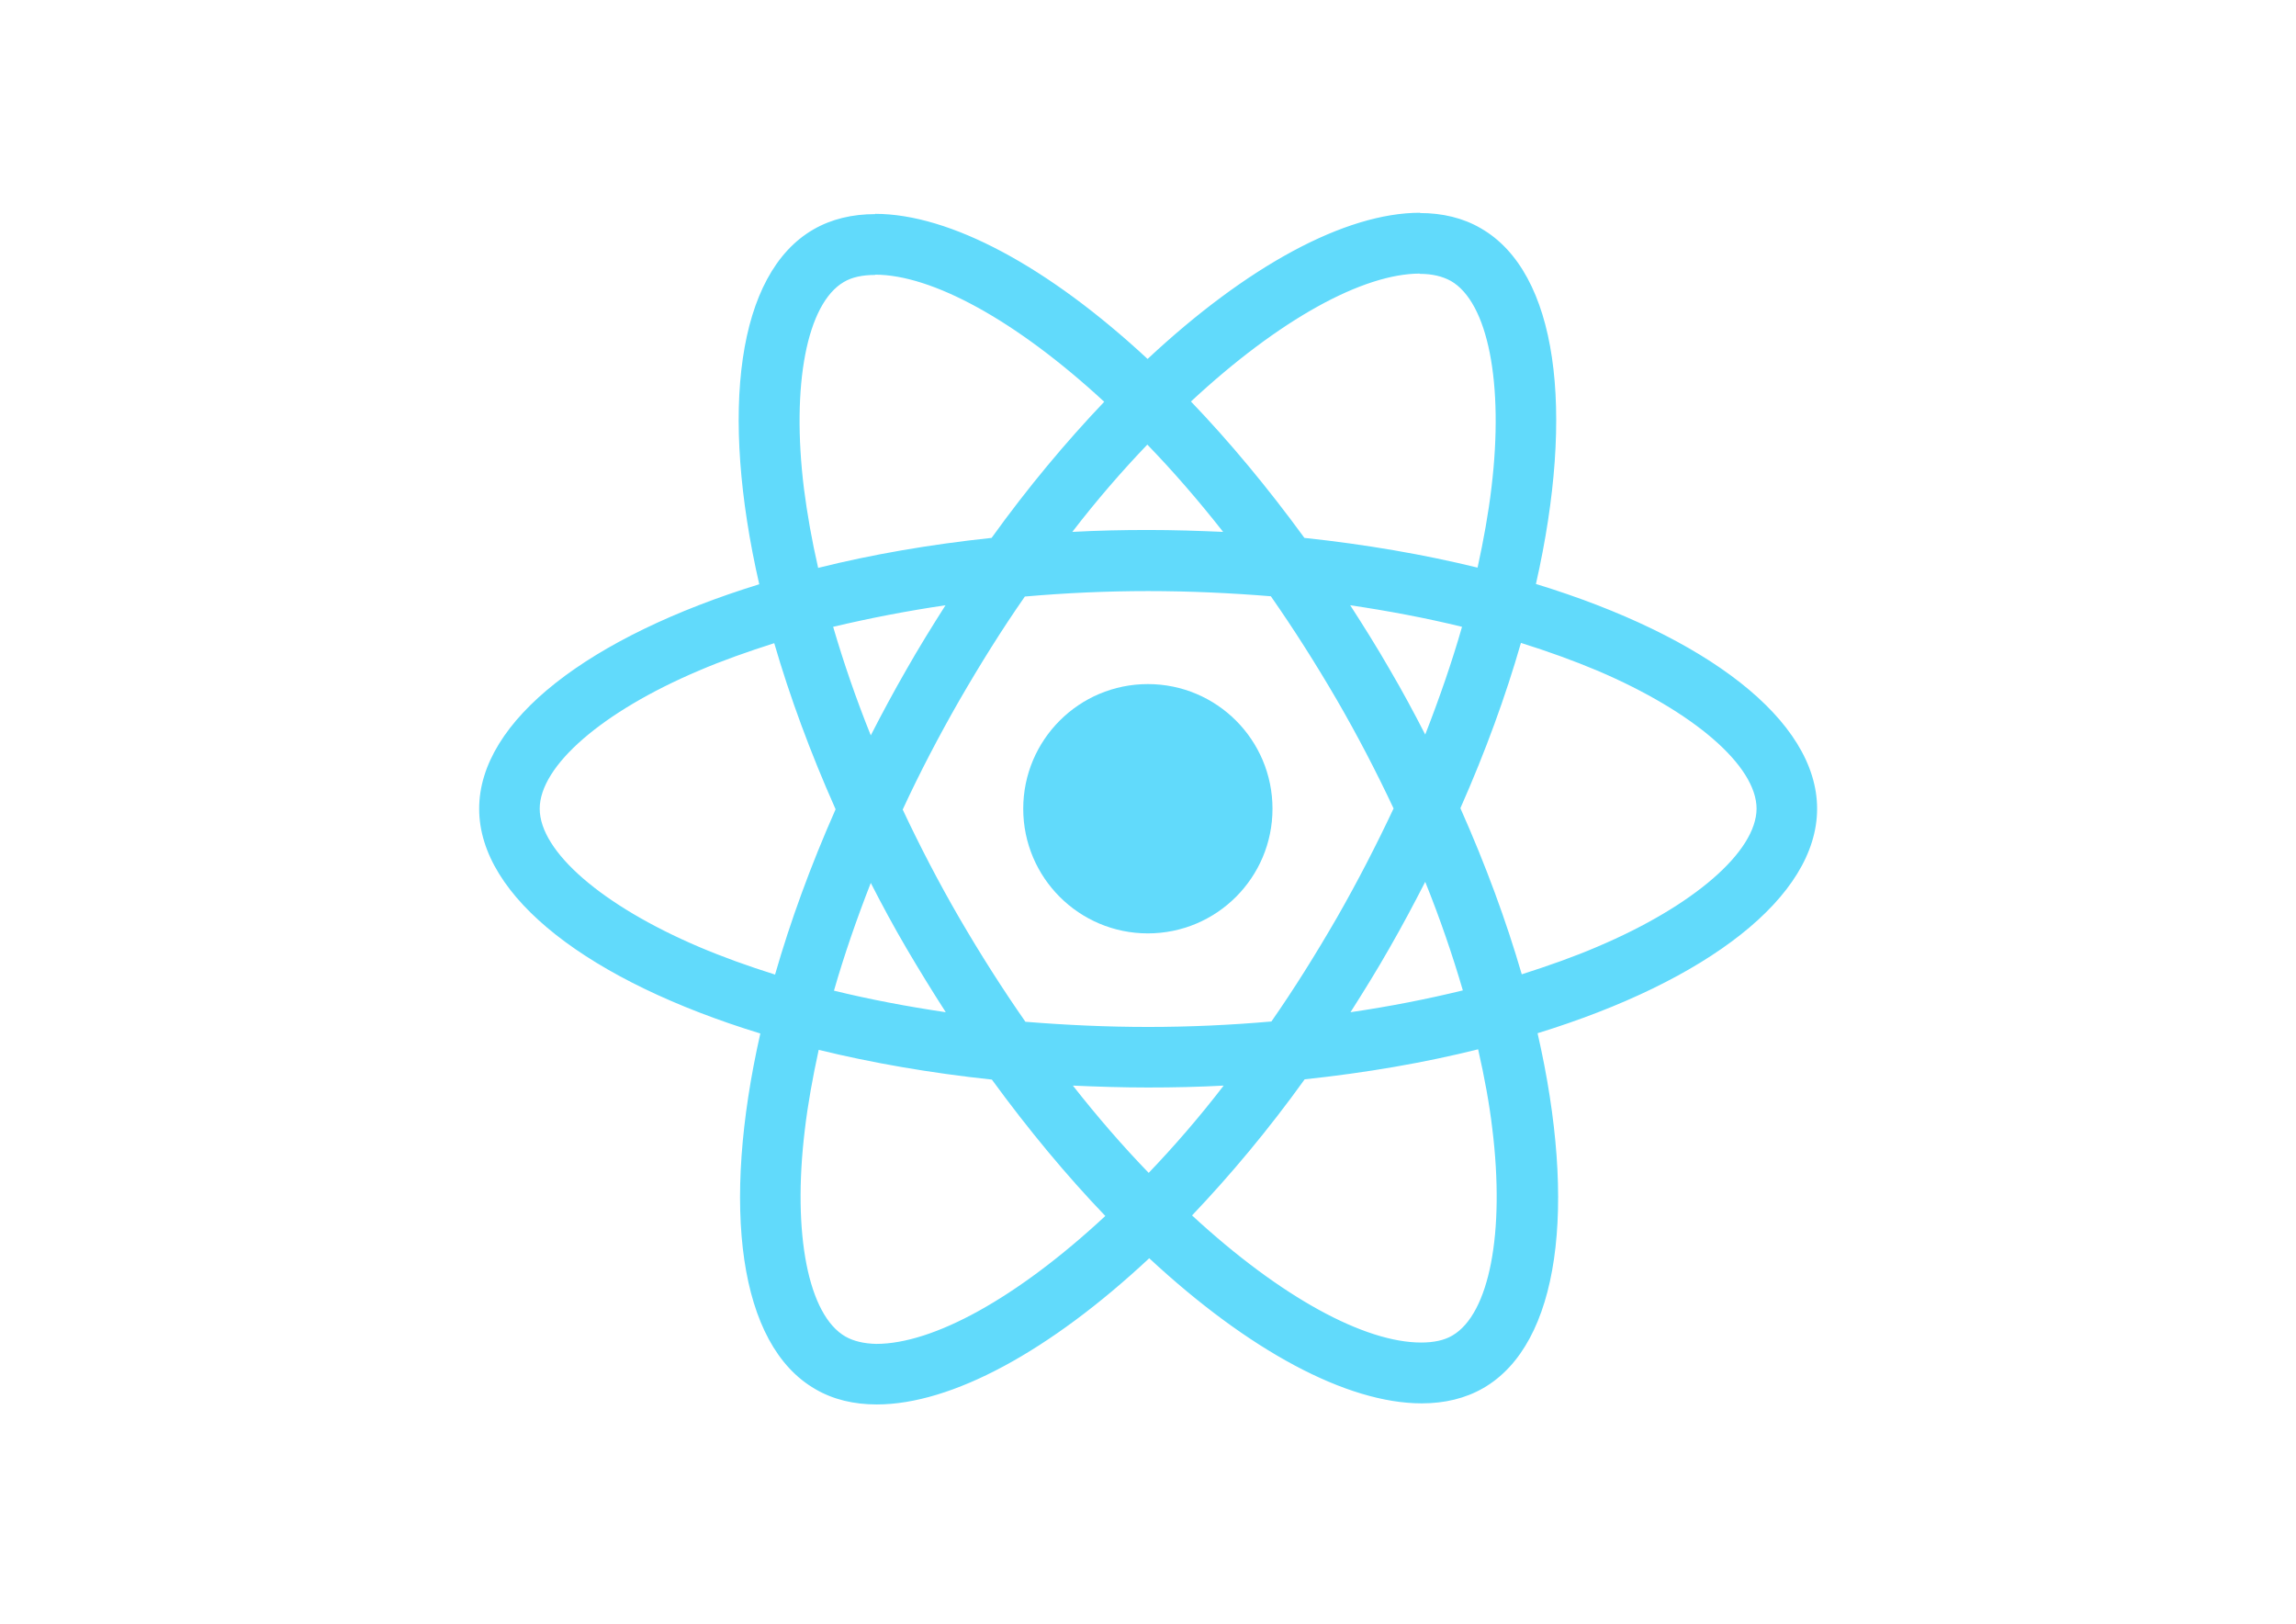
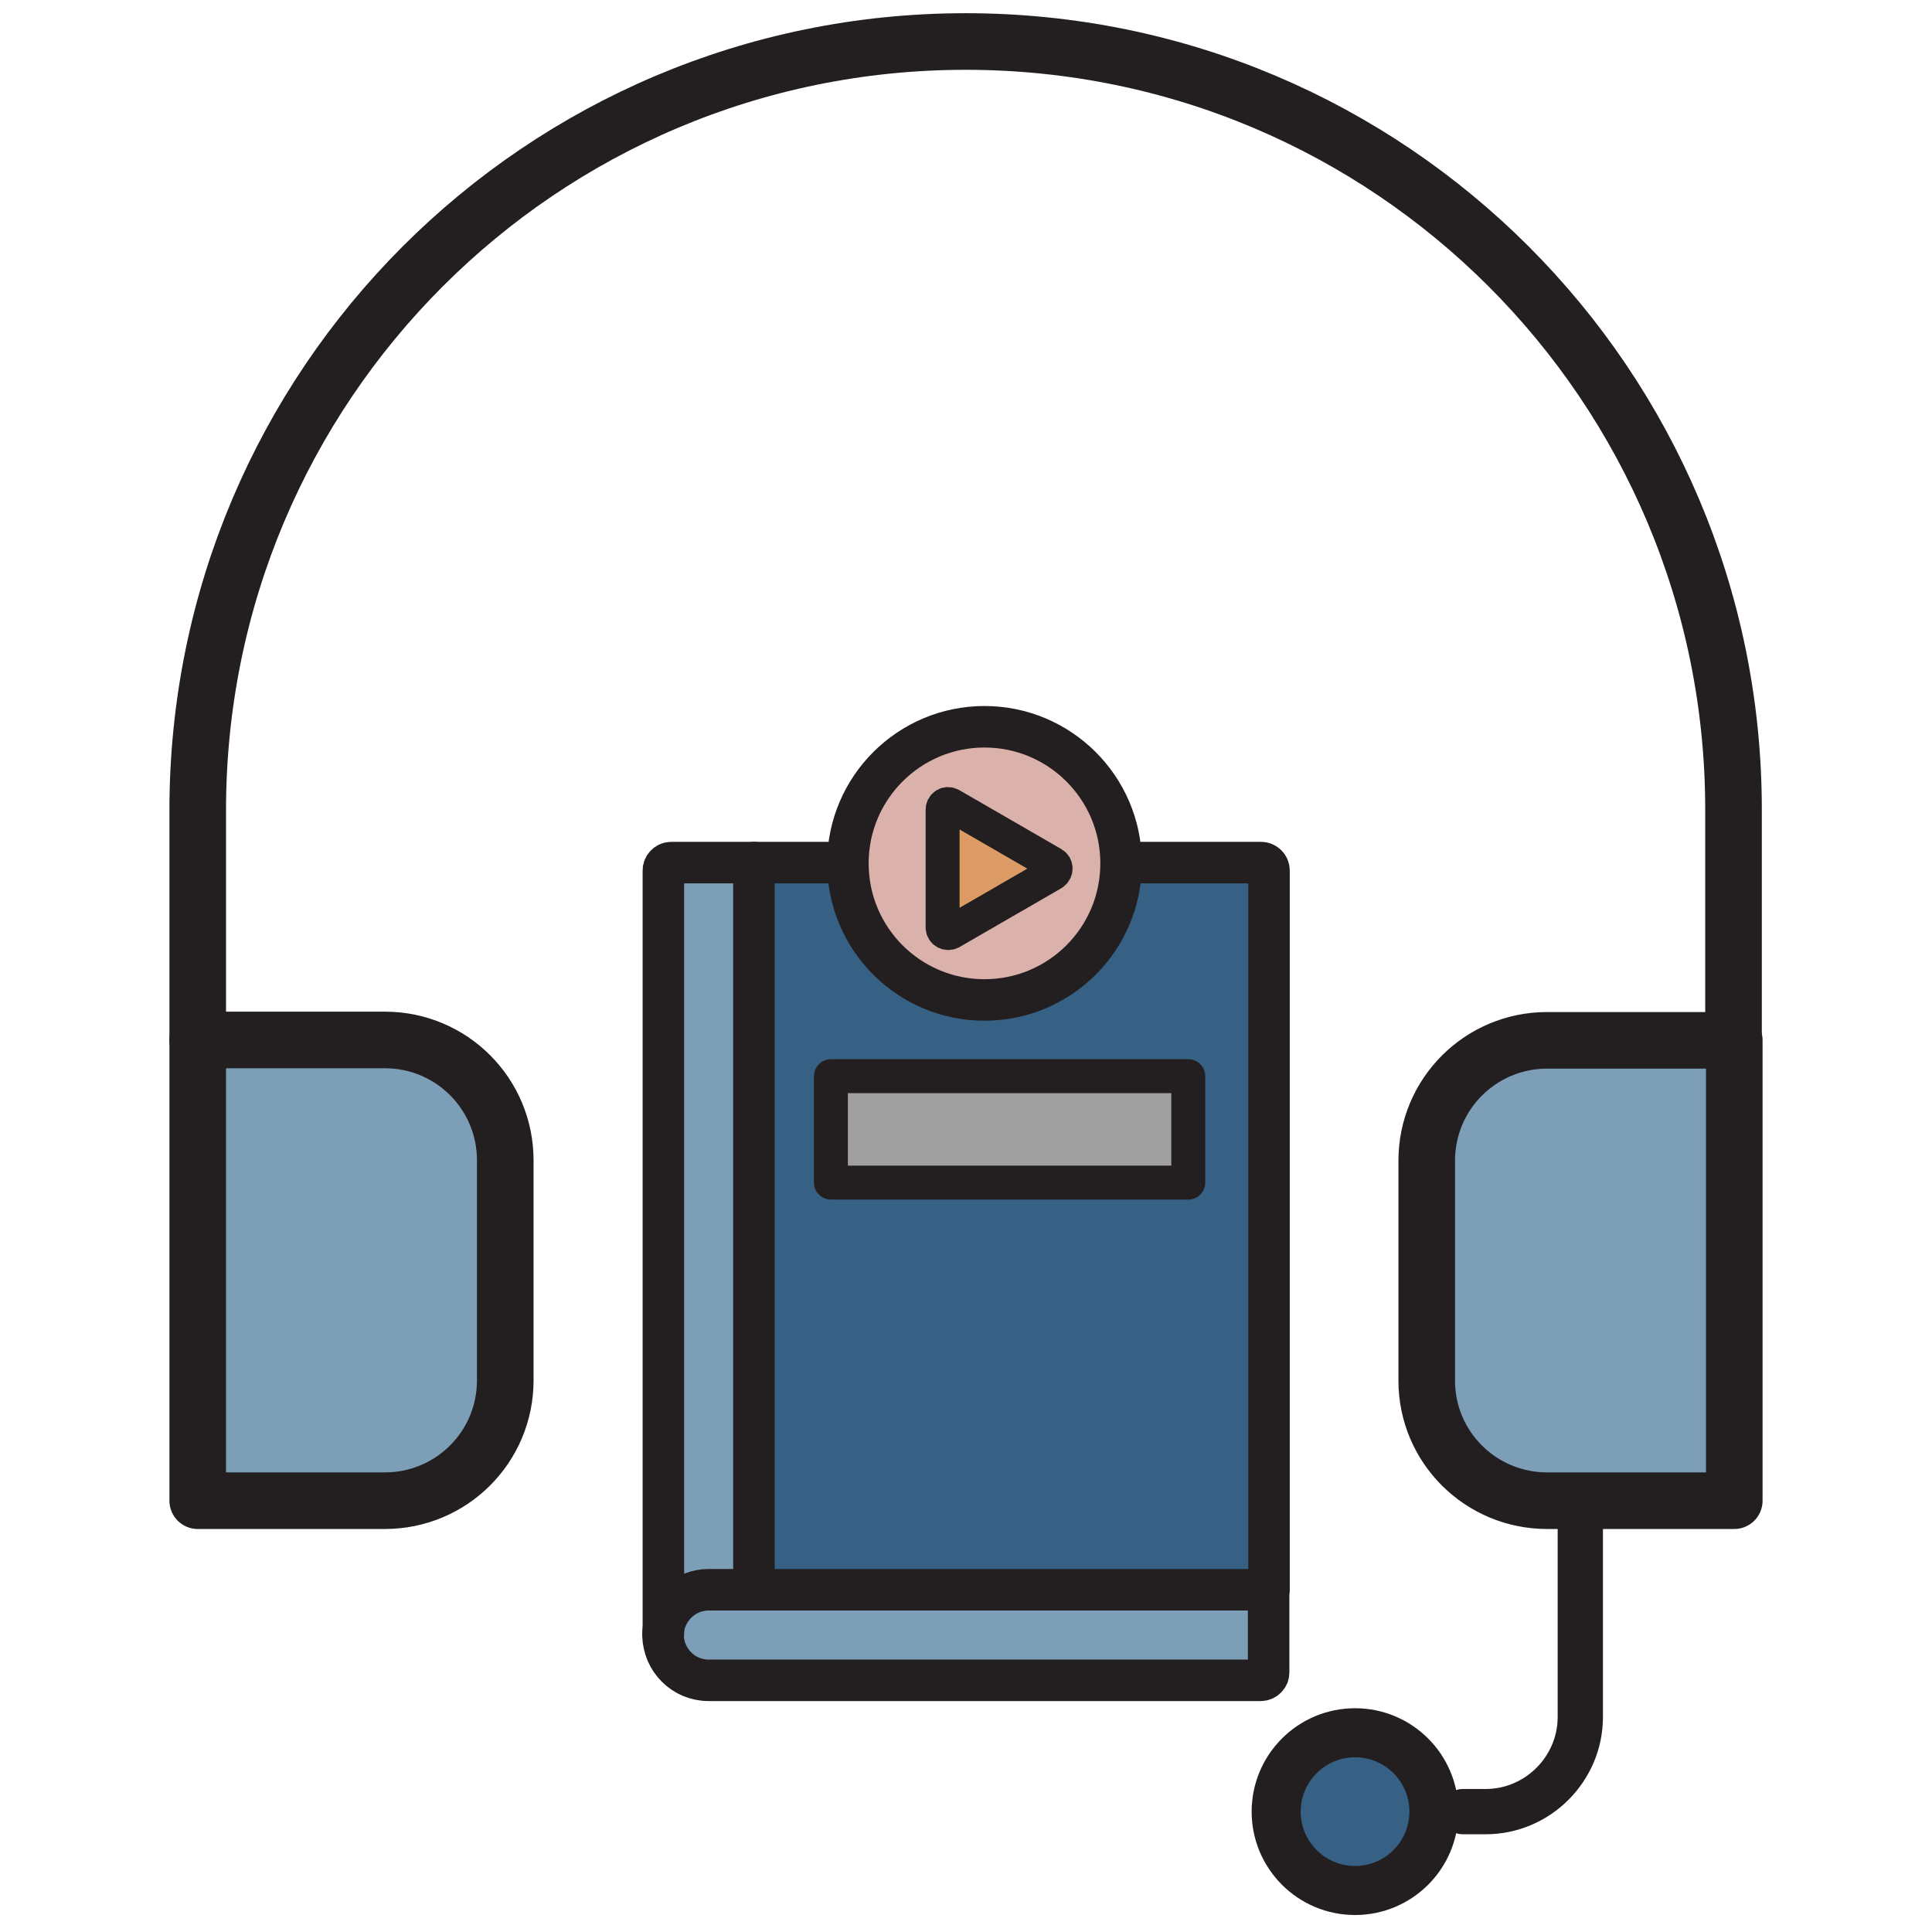
- <svg xmlns="http://www.w3.org/2000/svg" viewBox="0 0 841.9 595.3">
-   <g fill="#61DAFB">
-     <path d="M666.3 296.5c0-32.5-40.7-63.3-103.1-82.4 14.4-63.6 8-114.2-20.2-130.4-6.5-3.8-14.1-5.6-22.4-5.6v22.3c4.6 0 8.3.9 11.4 2.6 13.6 7.8 19.5 37.5 14.9 75.7-1.1 9.4-2.9 19.3-5.1 29.4-19.6-4.8-41-8.5-63.5-10.9-13.5-18.5-27.5-35.3-41.6-50 32.6-30.3 63.2-46.9 84-46.9V78c-27.5 0-63.5 19.6-99.9 53.6-36.4-33.8-72.4-53.2-99.9-53.2v22.3c20.7 0 51.4 16.5 84 46.6-14 14.7-28 31.4-41.3 49.9-22.6 2.4-44 6.1-63.6 11-2.3-10-4-19.7-5.2-29-4.7-38.2 1.1-67.9 14.6-75.8 3-1.8 6.9-2.6 11.5-2.6V78.5c-8.4 0-16 1.8-22.6 5.6-28.1 16.2-34.4 66.7-19.9 130.1-62.2 19.2-102.7 49.9-102.7 82.3 0 32.5 40.7 63.3 103.1 82.4-14.4 63.6-8 114.2 20.2 130.4 6.5 3.8 14.1 5.6 22.5 5.6 27.5 0 63.5-19.6 99.9-53.6 36.4 33.8 72.4 53.2 99.9 53.2 8.4 0 16-1.8 22.6-5.6 28.1-16.2 34.4-66.7 19.9-130.1 62-19.1 102.5-49.9 102.5-82.3zm-130.2-66.7c-3.7 12.9-8.3 26.2-13.5 39.5-4.1-8-8.4-16-13.1-24-4.6-8-9.5-15.8-14.4-23.4 14.2 2.1 27.9 4.7 41 7.9zm-45.8 106.5c-7.8 13.5-15.8 26.3-24.1 38.2-14.9 1.3-30 2-45.2 2-15.1 0-30.2-.7-45-1.9-8.3-11.9-16.4-24.6-24.2-38-7.6-13.1-14.5-26.4-20.8-39.8 6.2-13.4 13.2-26.8 20.7-39.9 7.8-13.5 15.8-26.3 24.1-38.2 14.9-1.3 30-2 45.2-2 15.1 0 30.2.7 45 1.9 8.3 11.9 16.4 24.6 24.2 38 7.6 13.1 14.5 26.4 20.8 39.8-6.3 13.4-13.2 26.8-20.7 39.9zm32.3-13c5.4 13.4 10 26.8 13.8 39.8-13.1 3.2-26.9 5.9-41.2 8 4.9-7.7 9.8-15.6 14.4-23.7 4.6-8 8.9-16.1 13-24.1zM421.2 430c-9.3-9.6-18.6-20.3-27.8-32 9 .4 18.2.7 27.5.7 9.4 0 18.7-.2 27.8-.7-9 11.7-18.3 22.4-27.5 32zm-74.4-58.9c-14.2-2.1-27.9-4.7-41-7.9 3.7-12.9 8.3-26.2 13.5-39.5 4.1 8 8.4 16 13.1 24 4.7 8 9.5 15.8 14.4 23.4zM420.7 163c9.3 9.6 18.6 20.3 27.8 32-9-.4-18.2-.7-27.5-.7-9.4 0-18.7.2-27.8.7 9-11.7 18.3-22.4 27.5-32zm-74 58.9c-4.9 7.7-9.8 15.6-14.4 23.7-4.6 8-8.9 16-13 24-5.4-13.4-10-26.8-13.8-39.8 13.1-3.1 26.9-5.8 41.2-7.9zm-90.5 125.2c-35.4-15.1-58.3-34.9-58.3-50.6 0-15.7 22.9-35.6 58.3-50.6 8.6-3.7 18-7 27.7-10.1 5.7 19.6 13.2 40 22.5 60.9-9.2 20.8-16.6 41.1-22.2 60.6-9.9-3.1-19.3-6.5-28-10.2zM310 490c-13.6-7.8-19.5-37.5-14.9-75.7 1.1-9.4 2.9-19.3 5.1-29.4 19.6 4.8 41 8.5 63.5 10.9 13.5 18.5 27.5 35.3 41.6 50-32.6 30.3-63.2 46.9-84 46.9-4.5-.1-8.3-1-11.3-2.7zm237.2-76.2c4.7 38.2-1.1 67.9-14.6 75.8-3 1.8-6.9 2.6-11.5 2.6-20.7 0-51.4-16.5-84-46.6 14-14.7 28-31.4 41.3-49.9 22.6-2.4 44-6.1 63.6-11 2.3 10.1 4.1 19.8 5.2 29.1zm38.5-66.7c-8.6 3.7-18 7-27.7 10.1-5.7-19.6-13.2-40-22.5-60.9 9.2-20.8 16.6-41.1 22.2-60.6 9.9 3.1 19.3 6.5 28.1 10.2 35.4 15.1 58.3 34.9 58.3 50.6-.1 15.7-23 35.6-58.4 50.6zM320.8 78.4z" />
-     <circle cx="420.9" cy="296.5" r="45.7" />
-     <path d="M520.5 78.1z" />
+ <svg xmlns="http://www.w3.org/2000/svg" version="1.1" id="Layer_1" x="0px" y="0px" viewBox="0 0 512 512" style="enable-background:new 0 0 512 512;" xml:space="preserve">
+   <style type="text/css">
+ 	.st0{fill:#366184;}
+ 	.st1{fill:#DD9C66;}
+ 	.st2{fill:#DBB1AB;}
+ 	.st3{fill:#A0A0A0;}
+ 	.st4{fill:#7D9EB7;}
+ 	.st5{fill:none;stroke:#231F20;stroke-width:15;stroke-linecap:round;stroke-linejoin:round;stroke-miterlimit:10;}
+ 	.st6{fill:none;stroke:#231F20;stroke-width:12;stroke-linecap:round;stroke-linejoin:round;stroke-miterlimit:10;}
+ 	.st7{fill:none;stroke:#231F20;stroke-width:13;stroke-linecap:round;stroke-linejoin:round;stroke-miterlimit:10;}
+ 	.st8{fill:none;stroke:#231F20;stroke-width:9;stroke-linecap:round;stroke-linejoin:round;stroke-miterlimit:10;}
+ 	.st9{fill:none;stroke:#231F20;stroke-width:11;stroke-linecap:round;stroke-linejoin:round;stroke-miterlimit:10;}
+ </style>
+   <g>
+     <g>
+       <g id="XMLID_1_">
+         <g>
+           <circle class="st0" cx="359.1" cy="480.1" r="20.9" />
+           <path class="st1" d="M279,228.9c1,0.6,1,1.9,0,2.6l-27,15.6c-1,0.5-2.2-0.2-2.2-1.3v-31.2c0-1.2,1.2-1.9,2.2-1.3L279,228.9z" />
+           <path class="st2" d="M297.1,228.6c0,0.1,0,0.1,0,0.2c0,20-16.2,36.2-36.2,36.2c-20,0-36.2-16.2-36.2-36.2c0-0.1,0-0.1,0-0.2      c0.1-19.9,16.3-36,36.2-36S297,208.7,297.1,228.6z M279,231.5c1-0.7,1-2,0-2.6l-27-15.6c-1-0.6-2.2,0.1-2.2,1.3v31.2      c0,1.1,1.2,1.8,2.2,1.3L279,231.5z" />
+           <polygon class="st3" points="314.9,285.2 314.9,313.4 220.2,313.4 220.2,285.2 225.7,285.2     " />
+           <path class="st0" d="M336.3,230.7v190.5l-0.1,0.1H199.8v-0.1V228.6h24.9c0,0.1,0,0.1,0,0.2c0,20,16.2,36.2,36.2,36.2      c20,0,36.2-16.2,36.2-36.2c0-0.1,0-0.1,0-0.2h0.1h37C335.3,228.6,336.3,229.5,336.3,230.7z M314.9,313.4v-28.2h-89.2h-5.5v28.2      H314.9z" />
+           <path class="st4" d="M175.8,431.9c0.8-6,5.9-10.6,12-10.6h12h136.4v21.9c0,1.2-1,2.1-2.1,2.1H187.8c-3.4,0-6.4-1.3-8.5-3.5      c-2.2-2.2-3.5-5.1-3.6-8.4C175.7,432.9,175.7,432.4,175.8,431.9z" />
+           <path class="st4" d="M199.8,421.2L199.8,421.2l-12,0.1c-6.1,0-11.2,4.6-12,10.6V230.7c0-1.1,0.9-2.1,2.1-2.1h21.9V421.2z" />
+           <path class="st4" d="M459.6,275.7v122h-40.8H410c-17.6,0-31.9-14.2-31.9-31.8v-58.3c0-17.7,14.3-31.9,31.9-31.9H459.6z" />
+           <path class="st4" d="M133.9,307.5v58.3c0,17.7-14.3,31.9-31.9,31.9H52.4v-122v-0.1H102C119.7,275.6,133.9,289.9,133.9,307.5z" />
+         </g>
+         <g>
+           <path class="st5" d="M52.4,275.7v122H102c17.6,0,31.9-14.2,31.9-31.9v-58.3c0-17.6-14.2-31.9-31.9-31.9H52.4" />
+           <path class="st5" d="M410,397.7h8.8h40.8v-122H410c-17.6,0-31.9,14.2-31.9,31.9v58.3C378.1,383.5,392.4,397.7,410,397.7z" />
+           <path class="st5" d="M52.4,275.7v-0.1v-60.9C52.4,102.1,143.5,11,255.9,11c56.3,0,107.1,22.8,143.9,59.6      c36.8,36.8,59.6,87.7,59.6,143.9v61" />
+           <path class="st6" d="M418.8,397.7V455c0,13.8-11.3,25.1-25.1,25.1h-6" />
+           <circle class="st7" cx="359.1" cy="480.1" r="20.9" />
+           <path class="st8" d="M279,228.9l-27-15.6c-1-0.6-2.2,0.1-2.2,1.3v31.2c0,1.1,1.2,1.8,2.2,1.3l27-15.6      C280,230.8,280,229.5,279,228.9z" />
+           <path class="st9" d="M224.7,228.6c0.1-19.9,16.3-36,36.2-36s36.1,16.1,36.2,36c0,0.1,0,0.1,0,0.2c0,20-16.2,36.2-36.2,36.2      c-20,0-36.2-16.2-36.2-36.2C224.7,228.7,224.7,228.7,224.7,228.6z" />
+           <path class="st9" d="M297.2,228.6h37c1.1,0,2.1,0.9,2.1,2.1v190.5" />
+           <path class="st9" d="M224.7,228.6h-24.9h-21.9c-1.2,0-2.1,1-2.1,2.1v201.2v1.3" />
+           <line class="st9" x1="199.8" y1="228.6" x2="199.8" y2="421.2" />
+           <path class="st9" d="M175.8,431.9c-0.1,0.5-0.1,1-0.1,1.5c0.1,3.3,1.4,6.2,3.6,8.4c2.2,2.2,5.2,3.5,8.5,3.5h146.3      c1.1,0,2.1-0.9,2.1-2.1v-21.9H199.8h-12C181.7,421.3,176.6,425.9,175.8,431.9z" />
+           <polygon class="st8" points="225.7,285.2 314.9,285.2 314.9,313.4 220.2,313.4 220.2,285.2     " />
+         </g>
+       </g>
+     </g>
  </g>
</svg>
